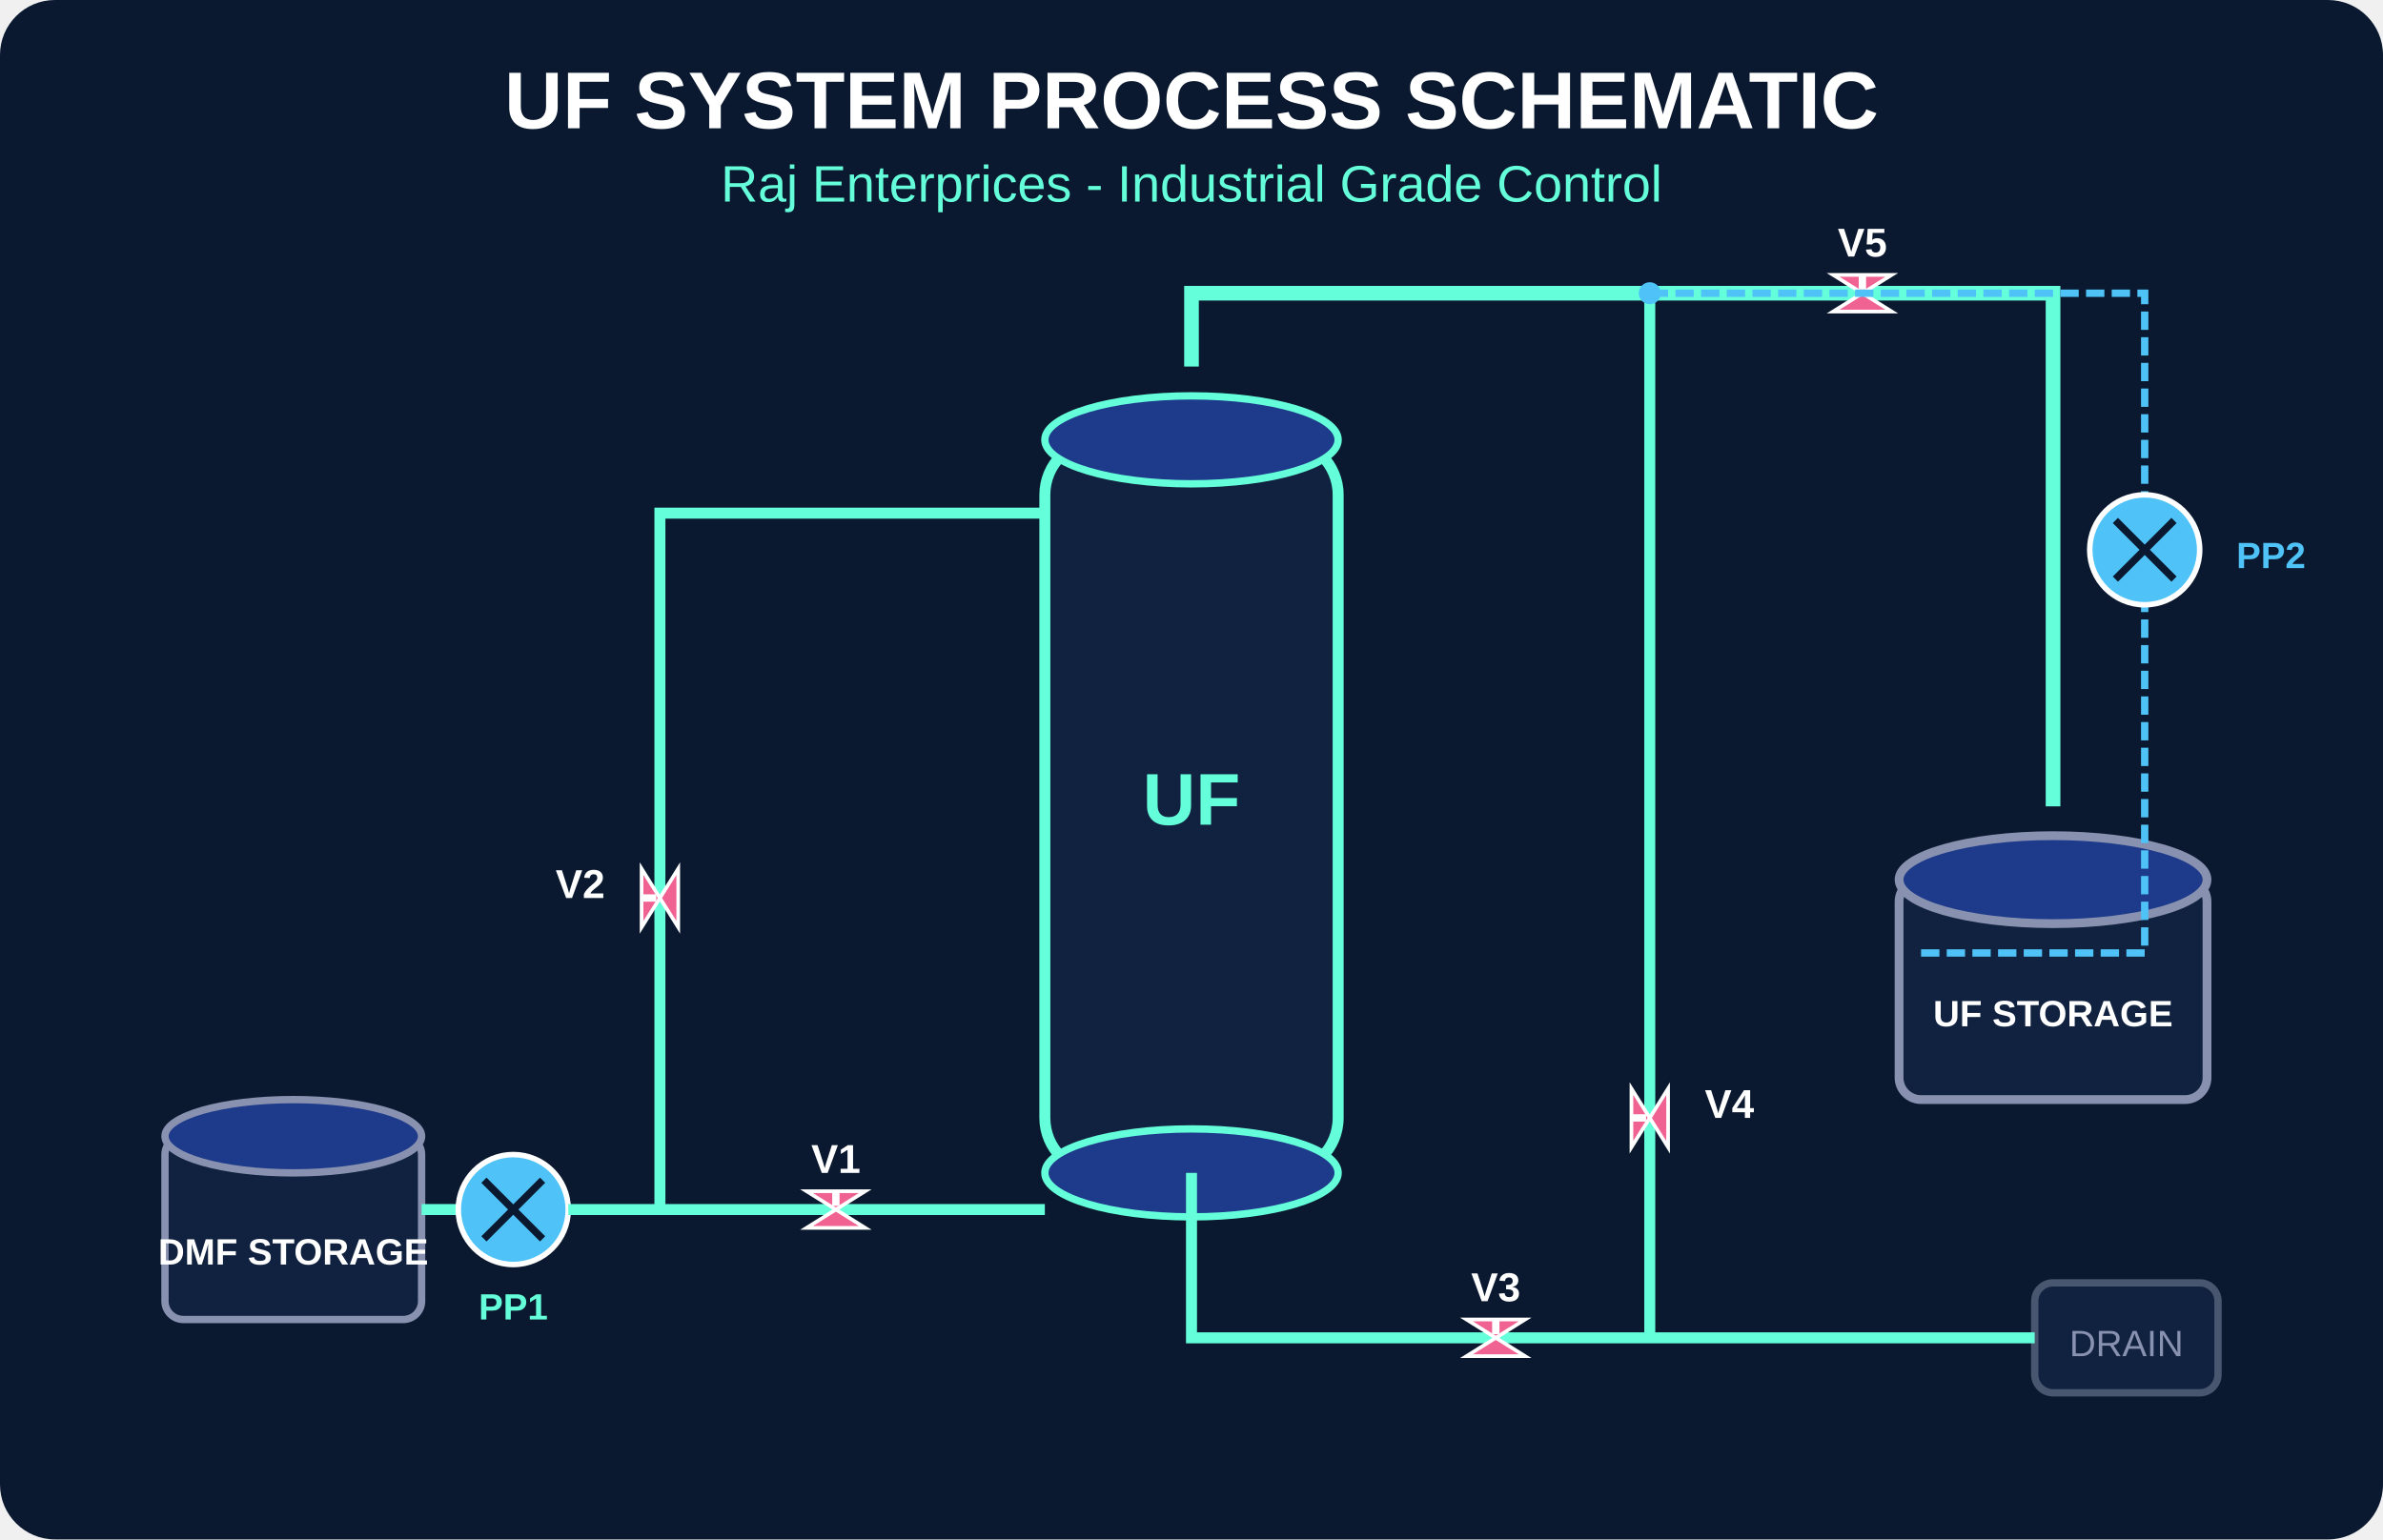
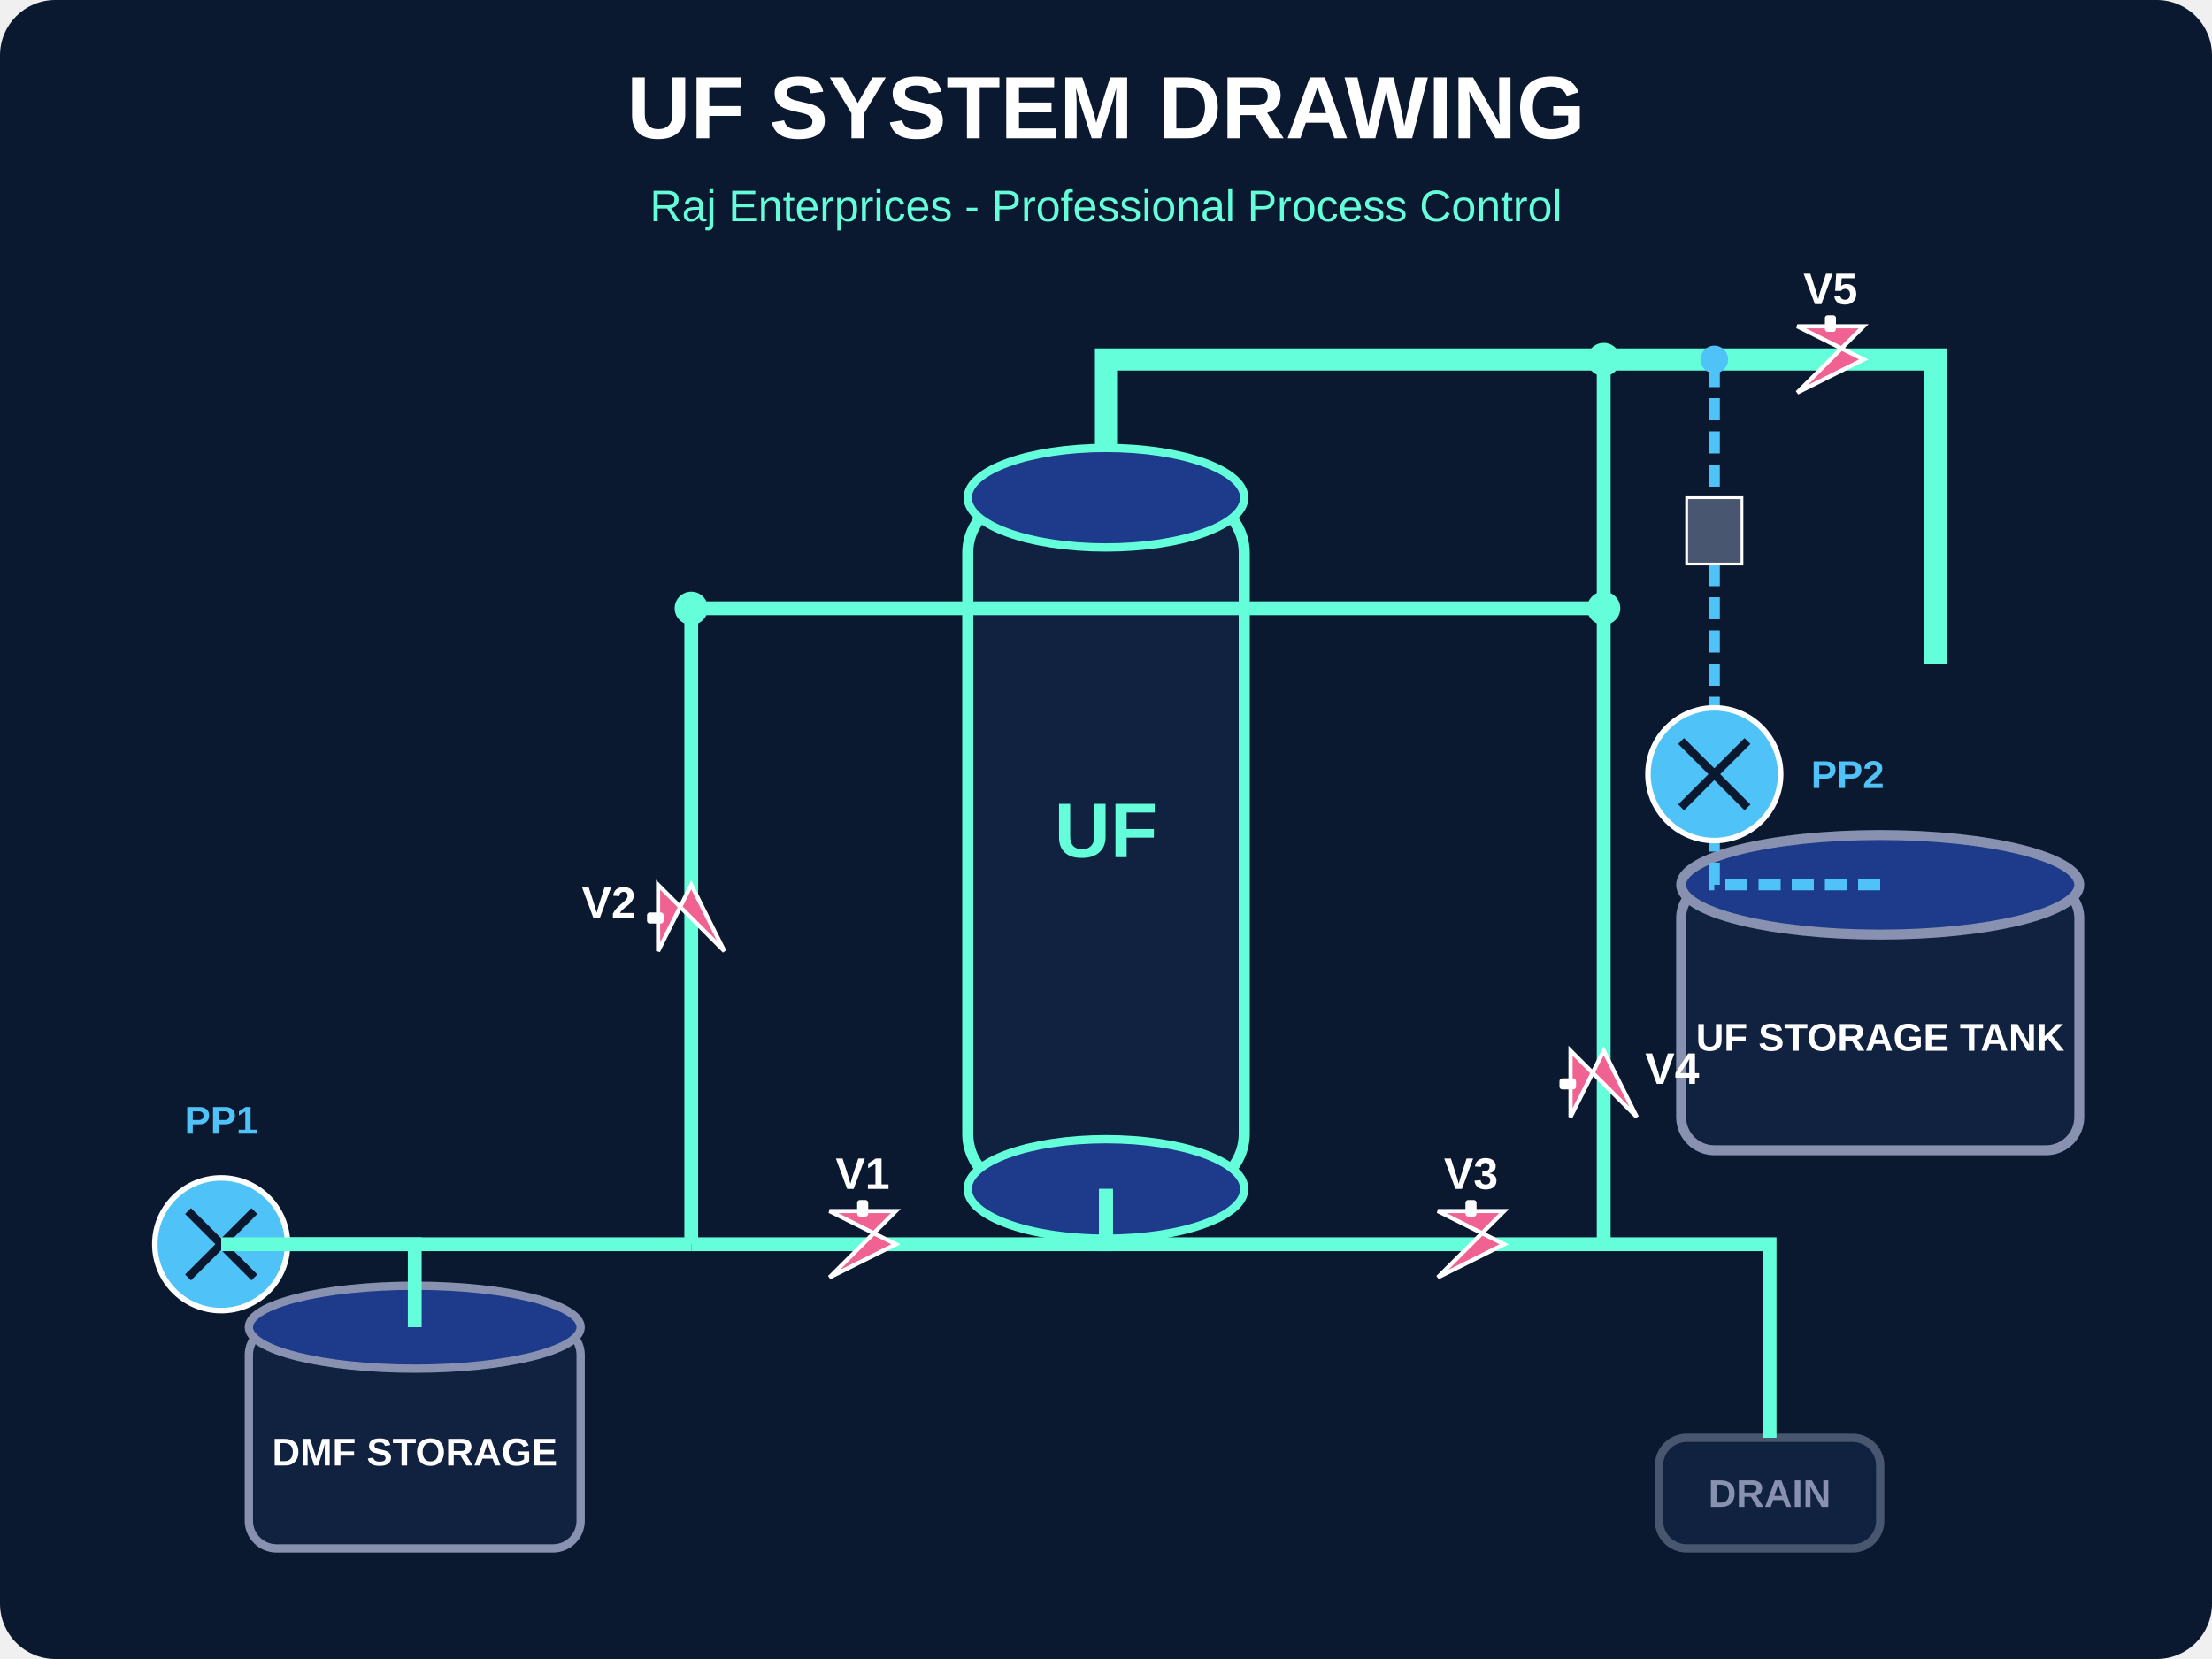
- <svg xmlns="http://www.w3.org/2000/svg" width="650" height="420" viewBox="0 0 650 420">
-   <rect width="650" height="420" fill="#0a192f" rx="15" />
-   <text x="325" y="35" text-anchor="middle" font-family="Segoe UI, Arial" font-size="22" fill="#ffffff" font-weight="bold">UF SYSTEM PROCESS SCHEMATIC</text>
-   <text x="325" y="55" text-anchor="middle" font-family="Segoe UI, Arial" font-size="14" fill="#64ffda">Raj Enterprices - Industrial Grade Control</text>
+ <svg xmlns="http://www.w3.org/2000/svg" width="800" height="600" viewBox="0 0 800 600">
+   <rect width="800" height="600" fill="#0a192f" rx="20" />
+   <text x="400" y="50" text-anchor="middle" font-family="Segoe UI, Arial" font-size="32" fill="#ffffff" font-weight="bold">UF SYSTEM DRAWING</text>
+   <text x="400" y="80" text-anchor="middle" font-family="Segoe UI, Arial" font-size="16" fill="#64ffda">Raj Enterprices - Professional Process Control</text>
  <defs>
-     <g id="v-node">
-       <polygon points="0,0 16,10 0,10 16,0" fill="#f06292" stroke="#ffffff" stroke-width="1" />
-       <rect x="7" y="0" width="2" height="4" fill="#ffffff" />
+     <g id="valve-sym">
+       <polygon points="0,0 24,12 0,24 24,0" fill="#f06292" stroke="#ffffff" stroke-width="1.5" />
+       <rect x="10" y="-4" width="4" height="6" fill="#ffffff" rx="1" />
    </g>
-     <g id="p-node">
-       <circle cx="0" cy="0" r="15" fill="#4fc3f7" stroke="#ffffff" stroke-width="1.5" />
-       <path d="M -8 -8 L 8 8 M -8 8 L 8 -8" stroke="#0a192f" stroke-width="2" />
+     <g id="pump-sym">
+       <circle cx="0" cy="0" r="24" fill="#4fc3f7" stroke="#ffffff" stroke-width="2" />
+       <path d="M -12 -12 L 12 12 M -12 12 L 12 -12" stroke="#0a192f" stroke-width="3" />
    </g>
-     <g id="tank-node">
-       <rect x="-35" y="0" width="70" height="50" fill="#112240" stroke="#8892b0" stroke-width="2" rx="5" />
-       <ellipse cx="0" cy="0" rx="35" ry="10" fill="#1e3a8a" stroke="#8892b0" stroke-width="2" />
+     <g id="tank-sym">
+       <rect x="-60" y="0" width="120" height="80" fill="#112240" stroke="#8892b0" stroke-width="3" rx="10" />
+       <ellipse cx="0" cy="0" rx="60" ry="15" fill="#1e3a8a" stroke="#8892b0" stroke-width="3" />
    </g>
  </defs>
-   <g transform="translate(325, 120)">
-     <rect x="-40" y="0" width="80" height="200" rx="15" fill="#112240" stroke="#64ffda" stroke-width="3" />
-     <text y="105" text-anchor="middle" font-family="Arial" font-size="20" fill="#64ffda" font-weight="bold">UF</text>
-     <ellipse cx="0" cy="0" rx="40" ry="12" fill="#1e3a8a" stroke="#64ffda" stroke-width="2" />
-     <ellipse cx="0" cy="200" rx="40" ry="12" fill="#1e3a8a" stroke="#64ffda" stroke-width="2" />
+   <g transform="translate(400, 180)">
+     <rect x="-50" y="0" width="100" height="250" rx="20" fill="#112240" stroke="#64ffda" stroke-width="4" />
+     <text x="0" y="130" text-anchor="middle" font-family="Arial" font-size="28" fill="#64ffda" font-weight="bold">UF</text>
+     <ellipse cx="0" cy="0" rx="50" ry="18" fill="#1e3a8a" stroke="#64ffda" stroke-width="3" />
+     <ellipse cx="0" cy="250" rx="50" ry="18" fill="#1e3a8a" stroke="#64ffda" stroke-width="3" />
  </g>
-   <g transform="translate(80, 310)">
-     <use href="#tank-node" />
-     <text y="35" text-anchor="middle" font-family="Arial" font-size="10" fill="#ffffff" font-weight="bold">DMF STORAGE</text>
+   <g transform="translate(150, 480)">
+     <use href="#tank-sym" />
+     <text y="50" text-anchor="middle" font-family="Arial" font-size="14" fill="#ffffff" font-weight="bold">DMF STORAGE</text>
  </g>
-   <g transform="translate(560, 240)">
-     <use href="#tank-node" transform="scale(1.2)" />
-     <text y="40" text-anchor="middle" font-family="Arial" font-size="10" fill="#ffffff" font-weight="bold">UF STORAGE</text>
+   <g transform="translate(680, 320)">
+     <use href="#tank-sym" transform="scale(1.2)" />
+     <text y="60" text-anchor="middle" font-family="Arial" font-size="14" fill="#ffffff" font-weight="bold">UF STORAGE TANK</text>
  </g>
-   <g transform="translate(580, 350)">
-     <rect x="-25" y="0" width="50" height="30" rx="5" fill="#112240" stroke="#495670" stroke-width="2" />
-     <text y="20" text-anchor="middle" font-family="Arial" font-size="10" fill="#8892b0">DRAIN</text>
+   <g transform="translate(640, 520)">
+     <rect x="-40" y="0" width="80" height="40" rx="10" fill="#112240" stroke="#495670" stroke-width="3" />
+     <text y="25" text-anchor="middle" font-family="Arial" font-size="14" fill="#8892b0" font-weight="bold">DRAIN</text>
  </g>
-   <path d="M 115 330 L 140 330" stroke="#64ffda" stroke-width="3" fill="none" />
-   <use href="#p-node" x="140" y="330" />
-   <text x="140" y="360" text-anchor="middle" font-family="Arial" font-size="10" fill="#64ffda" font-weight="bold">PP1</text>
-   <path d="M 155 330 L 285 330" stroke="#64ffda" stroke-width="3" fill="none" />
-   <use href="#v-node" x="220" y="325" />
-   <text x="228" y="320" text-anchor="middle" font-family="Arial" font-size="11" fill="#ffffff" font-weight="bold">V1</text>
-   <path d="M 180 330 L 180 140 L 285 140" stroke="#64ffda" stroke-width="3" fill="none" />
-   <use href="#v-node" x="172" y="240" transform="rotate(-90, 180, 245)" />
-   <text x="165" y="245" text-anchor="end" font-family="Arial" font-size="11" fill="#ffffff" font-weight="bold">V2</text>
-   <path d="M 325 320 L 325 365 L 555 365" stroke="#64ffda" stroke-width="3" fill="none" />
-   <use href="#v-node" x="400" y="360" />
-   <text x="408" y="355" text-anchor="middle" font-family="Arial" font-size="11" fill="#ffffff" font-weight="bold">V3</text>
-   <path d="M 450 365 L 450 80" stroke="#64ffda" stroke-width="3" fill="none" />
-   <use href="#v-node" x="442" y="300" transform="rotate(-90, 450, 305)" />
-   <text x="465" y="305" text-anchor="start" font-family="Arial" font-size="11" fill="#ffffff" font-weight="bold">V4</text>
-   <path d="M 325 100 L 325 80 L 560 80 L 560 220" stroke="#64ffda" stroke-width="4" fill="none" />
-   <use href="#v-node" x="500" y="75" />
-   <text x="508" y="70" text-anchor="middle" font-family="Arial" font-size="11" fill="#ffffff" font-weight="bold">V5</text>
-   <path d="M 524 260 L 585 260 L 585 80 L 450 80" stroke="#4fc3f7" stroke-width="2" fill="none" stroke-dasharray="5,2" />
-   <use href="#p-node" x="585" y="150" transform="rotate(-90, 585, 150)" />
-   <text x="610" y="155" text-anchor="start" font-family="Arial" font-size="10" fill="#4fc3f7" font-weight="bold">PP2</text>
-   <circle cx="450" cy="80" r="3" fill="#4fc3f7" />
+   <path d="M 150 480 L 150 450 L 80 450" stroke="#64ffda" stroke-width="5" fill="none" />
+   <use href="#pump-sym" x="80" y="450" />
+   <text x="80" y="410" text-anchor="middle" font-family="Arial" font-size="14" fill="#4fc3f7" font-weight="bold">PP1</text>
+   <path d="M 80 450 L 250 450" stroke="#64ffda" stroke-width="5" fill="none" />
+   <path d="M 250 450 L 400 450 L 400 430" stroke="#64ffda" stroke-width="5" fill="none" />
+   <use href="#valve-sym" x="300" y="438" />
+   <text x="312" y="430" text-anchor="middle" font-family="Arial" font-size="16" fill="#ffffff" font-weight="bold">V1</text>
+   <path d="M 250 450 L 250 220 L 580 220" stroke="#64ffda" stroke-width="5" fill="none" />
+   <use href="#valve-sym" x="238" y="320" transform="rotate(-90, 250, 332)" />
+   <text x="230" y="332" text-anchor="end" font-family="Arial" font-size="16" fill="#ffffff" font-weight="bold">V2</text>
+   <path d="M 400 430 L 400 450 L 640 450 L 640 520" stroke="#64ffda" stroke-width="5" fill="none" />
+   <use href="#valve-sym" x="520" y="438" />
+   <text x="532" y="430" text-anchor="middle" font-family="Arial" font-size="16" fill="#ffffff" font-weight="bold">V3</text>
+   <path d="M 580 450 L 580 220" stroke="#64ffda" stroke-width="5" fill="none" />
+   <use href="#valve-sym" x="568" y="380" transform="rotate(-90, 580, 392)" />
+   <text x="595" y="392" text-anchor="start" font-family="Arial" font-size="16" fill="#ffffff" font-weight="bold">V4</text>
+   <circle cx="580" cy="220" r="6" fill="#64ffda" />
+   <circle cx="250" cy="220" r="6" fill="#64ffda" />
+   <path d="M 400 162 L 400 130 L 700 130 L 700 240" stroke="#64ffda" stroke-width="8" fill="none" />
+   <use href="#valve-sym" x="650" y="118" />
+   <text x="662" y="110" text-anchor="middle" font-family="Arial" font-size="16" fill="#ffffff" font-weight="bold">V5</text>
+   <path d="M 580 220 L 580 130" stroke="#64ffda" stroke-width="5" fill="none" />
+   <circle cx="580" cy="130" r="6" fill="#64ffda" />
+   <path d="M 680 320 L 620 320 L 620 130" stroke="#4fc3f7" stroke-width="4" fill="none" stroke-dasharray="8,4" />
+   <use href="#pump-sym" x="620" y="280" transform="rotate(-90, 620, 280)" />
+   <text x="655" y="285" text-anchor="start" font-family="Arial" font-size="14" fill="#4fc3f7" font-weight="bold">PP2</text>
+   <rect x="610" y="180" width="20" height="24" fill="#495670" stroke="#ffffff" stroke-width="1" />
+   <circle cx="620" cy="130" r="5" fill="#4fc3f7" />
</svg>
